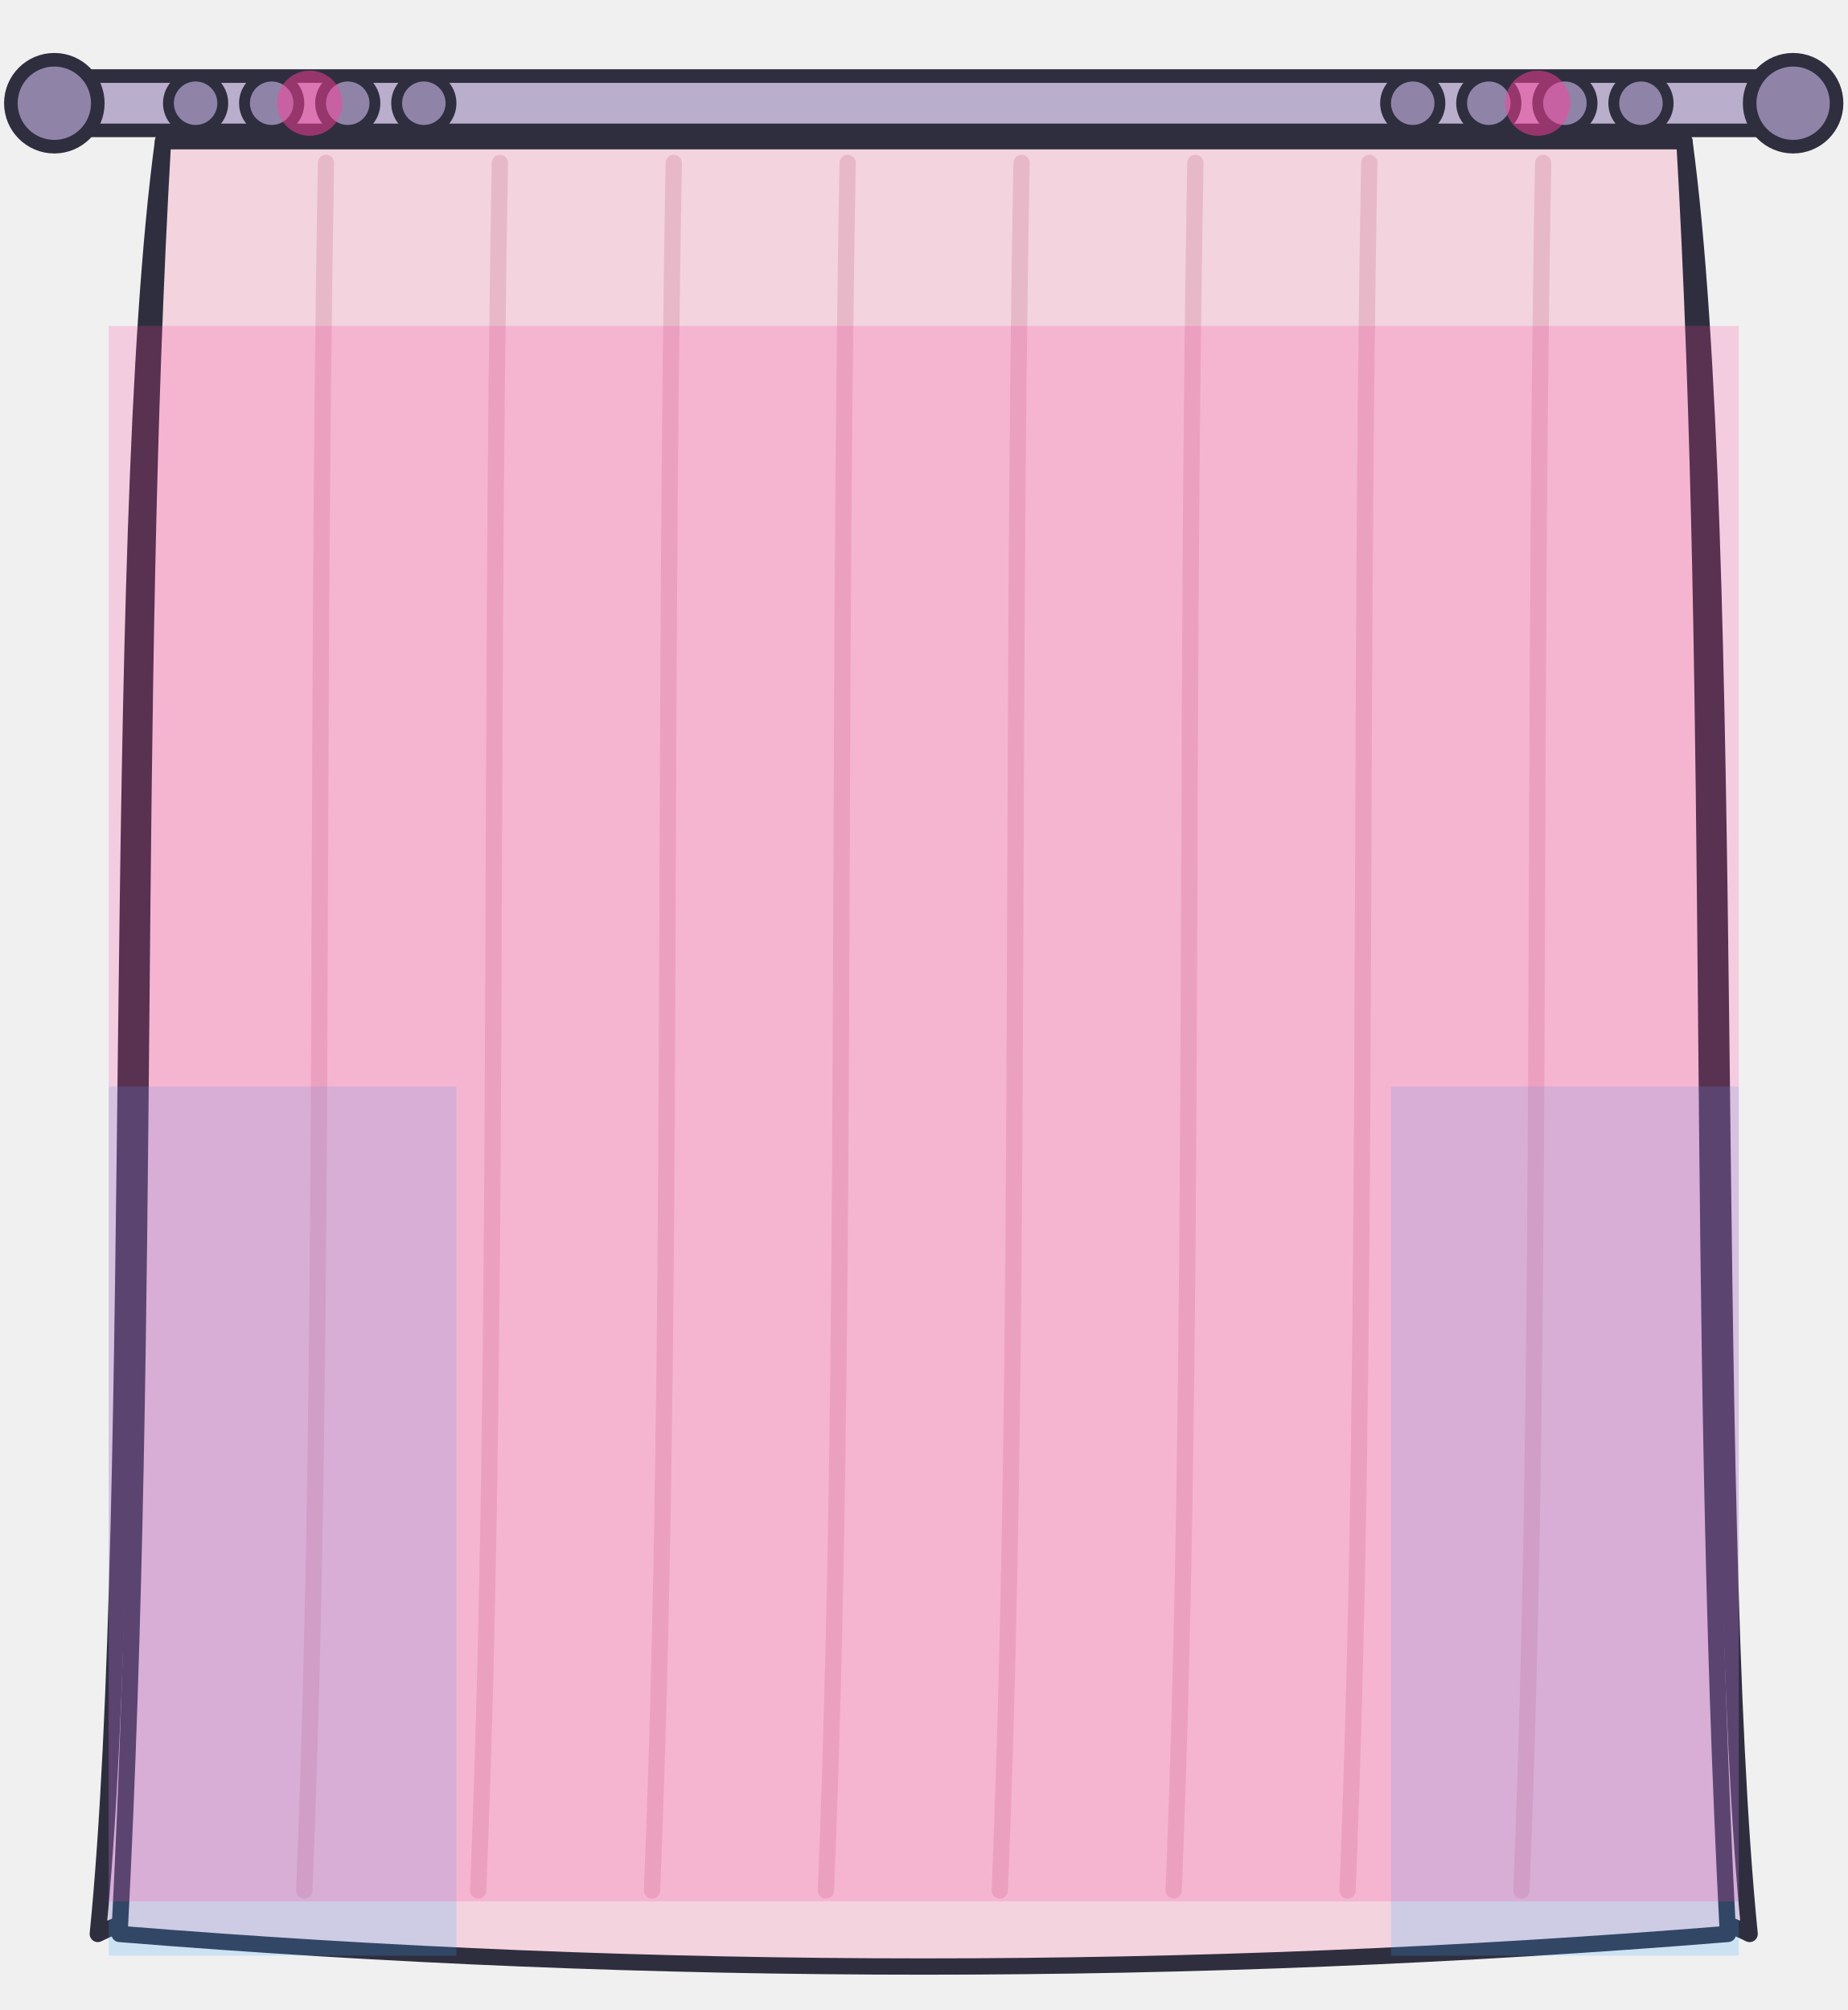
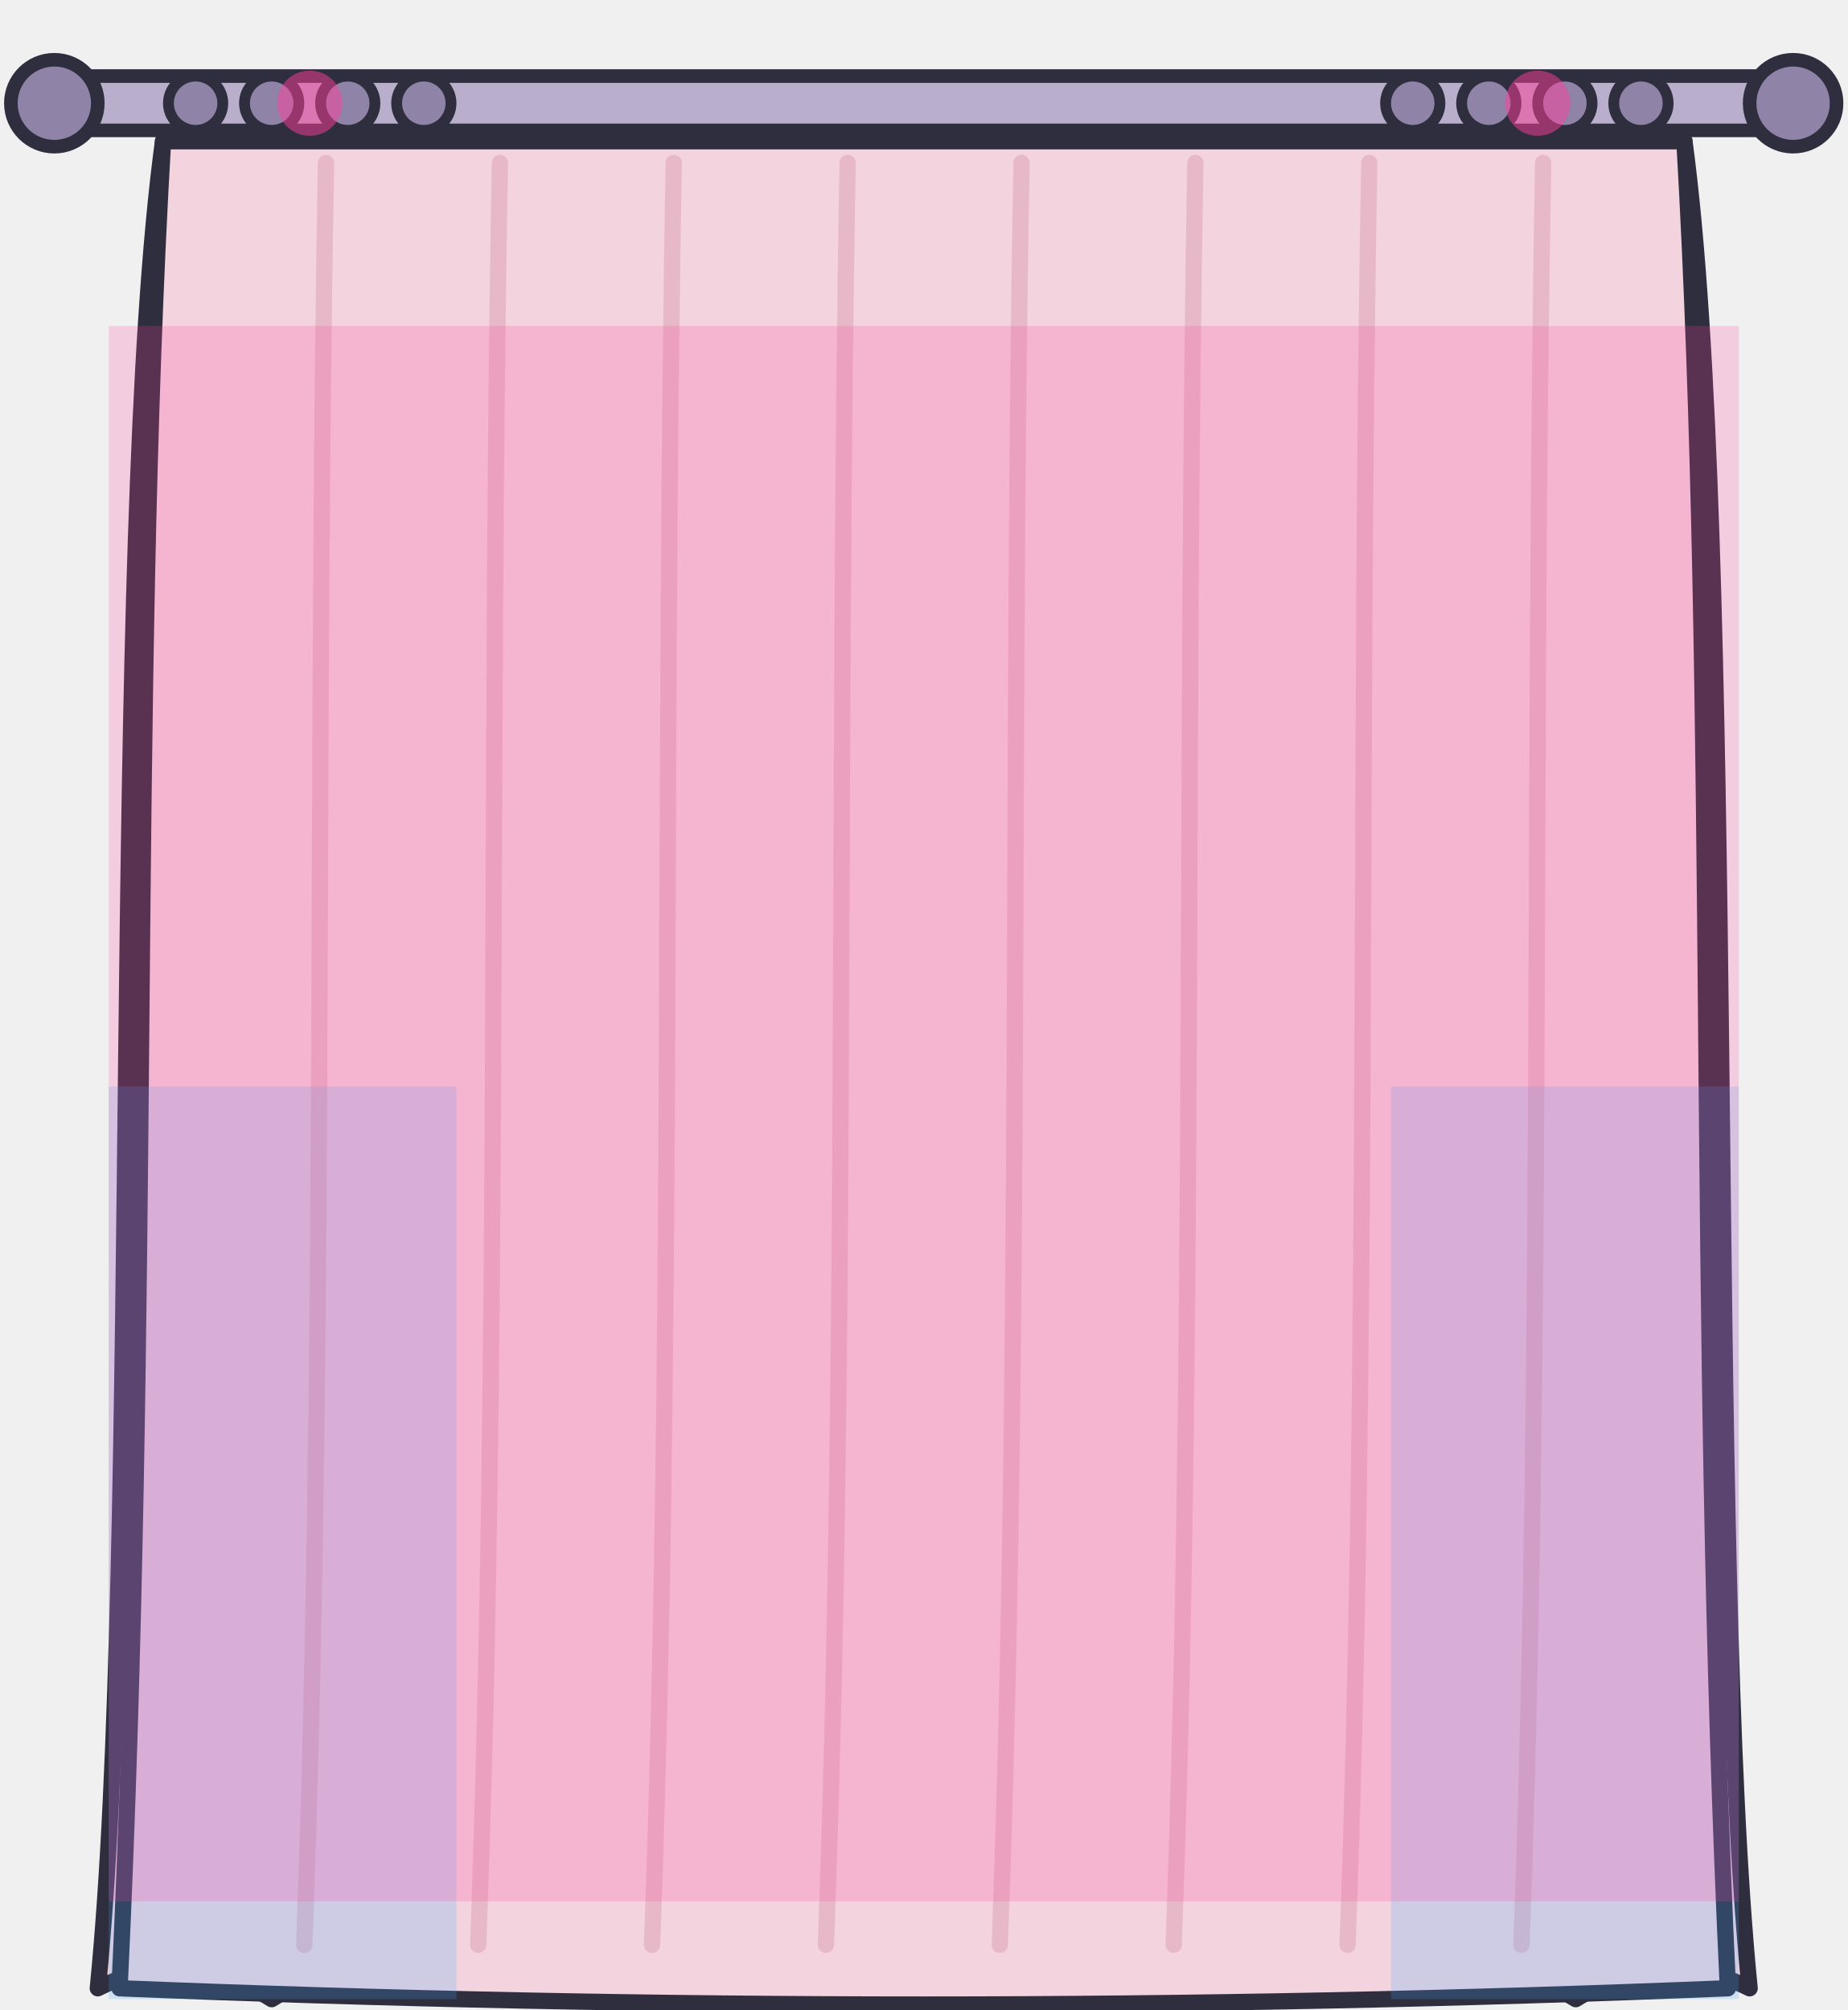
<svg xmlns="http://www.w3.org/2000/svg" viewBox="0 0 340 370" width="340" height="370">
  <g id="tyč">
    <rect x="10" y="14" width="320" height="10" rx="5" fill="#B9AECB" stroke="#2F2E3F" stroke-width="2.5" stroke-linejoin="round" stroke-linecap="round" />
    <circle cx="10" cy="19" r="8" fill="#8F84A8" stroke="#2F2E3F" stroke-width="2.5" stroke-linejoin="round" stroke-linecap="round" />
    <circle cx="330" cy="19" r="8" fill="#8F84A8" stroke="#2F2E3F" stroke-width="2.5" stroke-linejoin="round" stroke-linecap="round" />
  </g>
  <g id="levý díl">
-     <path d="M 30 26 C 20 100 26 276 18 356 Q 34 348 50 358 Q 66 348 84 356 C 76 276 80 100 86 26 Z" fill="#F3D3DE" stroke="#2F2E3F" stroke-width="3" stroke-linejoin="round" stroke-linecap="round" />
-     <path d="M 50.0 30 C 46.0 110 48.0 286 44.0 346" fill="none" stroke="#E7B9C8" stroke-width="3" stroke-linejoin="round" stroke-linecap="round" />
-     <path d="M 66.0 30 C 64.0 110 66.0 286 64.0 346" fill="none" stroke="#E7B9C8" stroke-width="3" stroke-linejoin="round" stroke-linecap="round" />
+     <path d="M 30 26 C 20 100 26 286 18 366 Q 34 358 50 368 Q 66 358 84 366 C 76 286 80 100 86 26 Z" fill="#F3D3DE" stroke="#2F2E3F" stroke-width="3" stroke-linejoin="round" stroke-linecap="round" />
+     <path d="M 50.0 30 C 46.0 110 48.0 296 44.0 356" fill="none" stroke="#E7B9C8" stroke-width="3" stroke-linejoin="round" stroke-linecap="round" />
+     <path d="M 66.0 30 C 64.0 110 66.0 296 64.0 356" fill="none" stroke="#E7B9C8" stroke-width="3" stroke-linejoin="round" stroke-linecap="round" />
    <path d="M 34 34 C 38 60 40 60 44 34" fill="none" stroke="#FFFFFF" stroke-width="3" stroke-linejoin="round" stroke-linecap="round" opacity="0.6" />
    <circle cx="36" cy="19" r="5" fill="#8F84A8" stroke="#2F2E3F" stroke-width="2" stroke-linejoin="round" stroke-linecap="round" />
    <circle cx="50" cy="19" r="5" fill="#8F84A8" stroke="#2F2E3F" stroke-width="2" stroke-linejoin="round" stroke-linecap="round" />
    <circle cx="64" cy="19" r="5" fill="#8F84A8" stroke="#2F2E3F" stroke-width="2" stroke-linejoin="round" stroke-linecap="round" />
    <circle cx="78" cy="19" r="5" fill="#8F84A8" stroke="#2F2E3F" stroke-width="2" stroke-linejoin="round" stroke-linecap="round" />
  </g>
  <g id="pravý díl">
-     <path d="M 310 26 C 320 100 314 276 322 356 Q 306 348 290 358 Q 274 348 256 356 C 264 276 260 100 254 26 Z" fill="#F3D3DE" stroke="#2F2E3F" stroke-width="3" stroke-linejoin="round" stroke-linecap="round" />
-     <path d="M 274.0 30 C 270.0 110 272.0 286 268.0 346" fill="none" stroke="#E7B9C8" stroke-width="3" stroke-linejoin="round" stroke-linecap="round" />
-     <path d="M 290.0 30 C 288.0 110 290.0 286 288.0 346" fill="none" stroke="#E7B9C8" stroke-width="3" stroke-linejoin="round" stroke-linecap="round" />
+     <path d="M 310 26 C 320 100 314 286 322 366 Q 306 358 290 368 Q 274 358 256 366 C 264 286 260 100 254 26 Z" fill="#F3D3DE" stroke="#2F2E3F" stroke-width="3" stroke-linejoin="round" stroke-linecap="round" />
+     <path d="M 274.0 30 C 270.0 110 272.0 296 268.0 356" fill="none" stroke="#E7B9C8" stroke-width="3" stroke-linejoin="round" stroke-linecap="round" />
+     <path d="M 290.0 30 C 288.0 110 290.0 296 288.0 356" fill="none" stroke="#E7B9C8" stroke-width="3" stroke-linejoin="round" stroke-linecap="round" />
    <path d="M 306 34 C 302 60 300 60 296 34" fill="none" stroke="#FFFFFF" stroke-width="3" stroke-linejoin="round" stroke-linecap="round" opacity="0.6" />
    <circle cx="260" cy="19" r="5" fill="#8F84A8" stroke="#2F2E3F" stroke-width="2" stroke-linejoin="round" stroke-linecap="round" />
    <circle cx="274" cy="19" r="5" fill="#8F84A8" stroke="#2F2E3F" stroke-width="2" stroke-linejoin="round" stroke-linecap="round" />
    <circle cx="288" cy="19" r="5" fill="#8F84A8" stroke="#2F2E3F" stroke-width="2" stroke-linejoin="round" stroke-linecap="round" />
    <circle cx="302" cy="19" r="5" fill="#8F84A8" stroke="#2F2E3F" stroke-width="2" stroke-linejoin="round" stroke-linecap="round" />
  </g>
  <g id="stav: zatažená" data-state="hidden">
-     <path d="M 30 26 C 24 130 28 240 22 356 Q 170 368 318 356 C 312 240 316 130 310 26 Z" fill="#F3D3DE" stroke="#2F2E3F" stroke-width="3" stroke-linejoin="round" stroke-linecap="round" />
-     <path d="M 60 30 C 58 140 60 250 56 348" fill="none" stroke="#E7B9C8" stroke-width="3" stroke-linejoin="round" stroke-linecap="round" />
-     <path d="M 92 30 C 90 140 92 250 88 348" fill="none" stroke="#E7B9C8" stroke-width="3" stroke-linejoin="round" stroke-linecap="round" />
-     <path d="M 124 30 C 122 140 124 250 120 348" fill="none" stroke="#E7B9C8" stroke-width="3" stroke-linejoin="round" stroke-linecap="round" />
-     <path d="M 156 30 C 154 140 156 250 152 348" fill="none" stroke="#E7B9C8" stroke-width="3" stroke-linejoin="round" stroke-linecap="round" />
-     <path d="M 188 30 C 186 140 188 250 184 348" fill="none" stroke="#E7B9C8" stroke-width="3" stroke-linejoin="round" stroke-linecap="round" />
-     <path d="M 220 30 C 218 140 220 250 216 348" fill="none" stroke="#E7B9C8" stroke-width="3" stroke-linejoin="round" stroke-linecap="round" />
-     <path d="M 252 30 C 250 140 252 250 248 348" fill="none" stroke="#E7B9C8" stroke-width="3" stroke-linejoin="round" stroke-linecap="round" />
-     <path d="M 284 30 C 282 140 284 250 280 348" fill="none" stroke="#E7B9C8" stroke-width="3" stroke-linejoin="round" stroke-linecap="round" />
+     <path d="M 30 26 C 24 130 28 240 22 366 Q 170 372 318 366 C 312 240 316 130 310 26 Z" fill="#F3D3DE" stroke="#2F2E3F" stroke-width="3" stroke-linejoin="round" stroke-linecap="round" />
+     <path d="M 60 30 C 58 140 60 250 56 358" fill="none" stroke="#E7B9C8" stroke-width="3" stroke-linejoin="round" stroke-linecap="round" />
+     <path d="M 92 30 C 90 140 92 250 88 358" fill="none" stroke="#E7B9C8" stroke-width="3" stroke-linejoin="round" stroke-linecap="round" />
+     <path d="M 124 30 C 122 140 124 250 120 358" fill="none" stroke="#E7B9C8" stroke-width="3" stroke-linejoin="round" stroke-linecap="round" />
+     <path d="M 156 30 C 154 140 156 250 152 358" fill="none" stroke="#E7B9C8" stroke-width="3" stroke-linejoin="round" stroke-linecap="round" />
+     <path d="M 188 30 C 186 140 188 250 184 358" fill="none" stroke="#E7B9C8" stroke-width="3" stroke-linejoin="round" stroke-linecap="round" />
+     <path d="M 220 30 C 218 140 220 250 216 358" fill="none" stroke="#E7B9C8" stroke-width="3" stroke-linejoin="round" stroke-linecap="round" />
+     <path d="M 252 30 C 250 140 252 250 248 358" fill="none" stroke="#E7B9C8" stroke-width="3" stroke-linejoin="round" stroke-linecap="round" />
+     <path d="M 284 30 C 282 140 284 250 280 358" fill="none" stroke="#E7B9C8" stroke-width="3" stroke-linejoin="round" stroke-linecap="round" />
  </g>
-   <rect id="@úkryt levá" x="20" y="200" width="64" height="160" fill="#3DA9FF" opacity="0.2" />
-   <rect id="@úkryt pravá" x="256" y="200" width="64" height="160" fill="#3DA9FF" opacity="0.2" />
+   <rect id="@úkryt levá" x="20" y="200" width="64" height="168" fill="#3DA9FF" opacity="0.2" />
+   <rect id="@úkryt pravá" x="256" y="200" width="64" height="168" fill="#3DA9FF" opacity="0.2" />
  <circle id="@čep levý" cx="57" cy="19" r="6" fill="#FF3D9A" opacity="0.5" />
  <circle id="@čep pravý" cx="283" cy="19" r="6" fill="#FF3D9A" opacity="0.5" />
  <rect id="@dotyk" x="20" y="60" width="300" height="290" fill="#FF3D9A" opacity="0.2" />
</svg>
